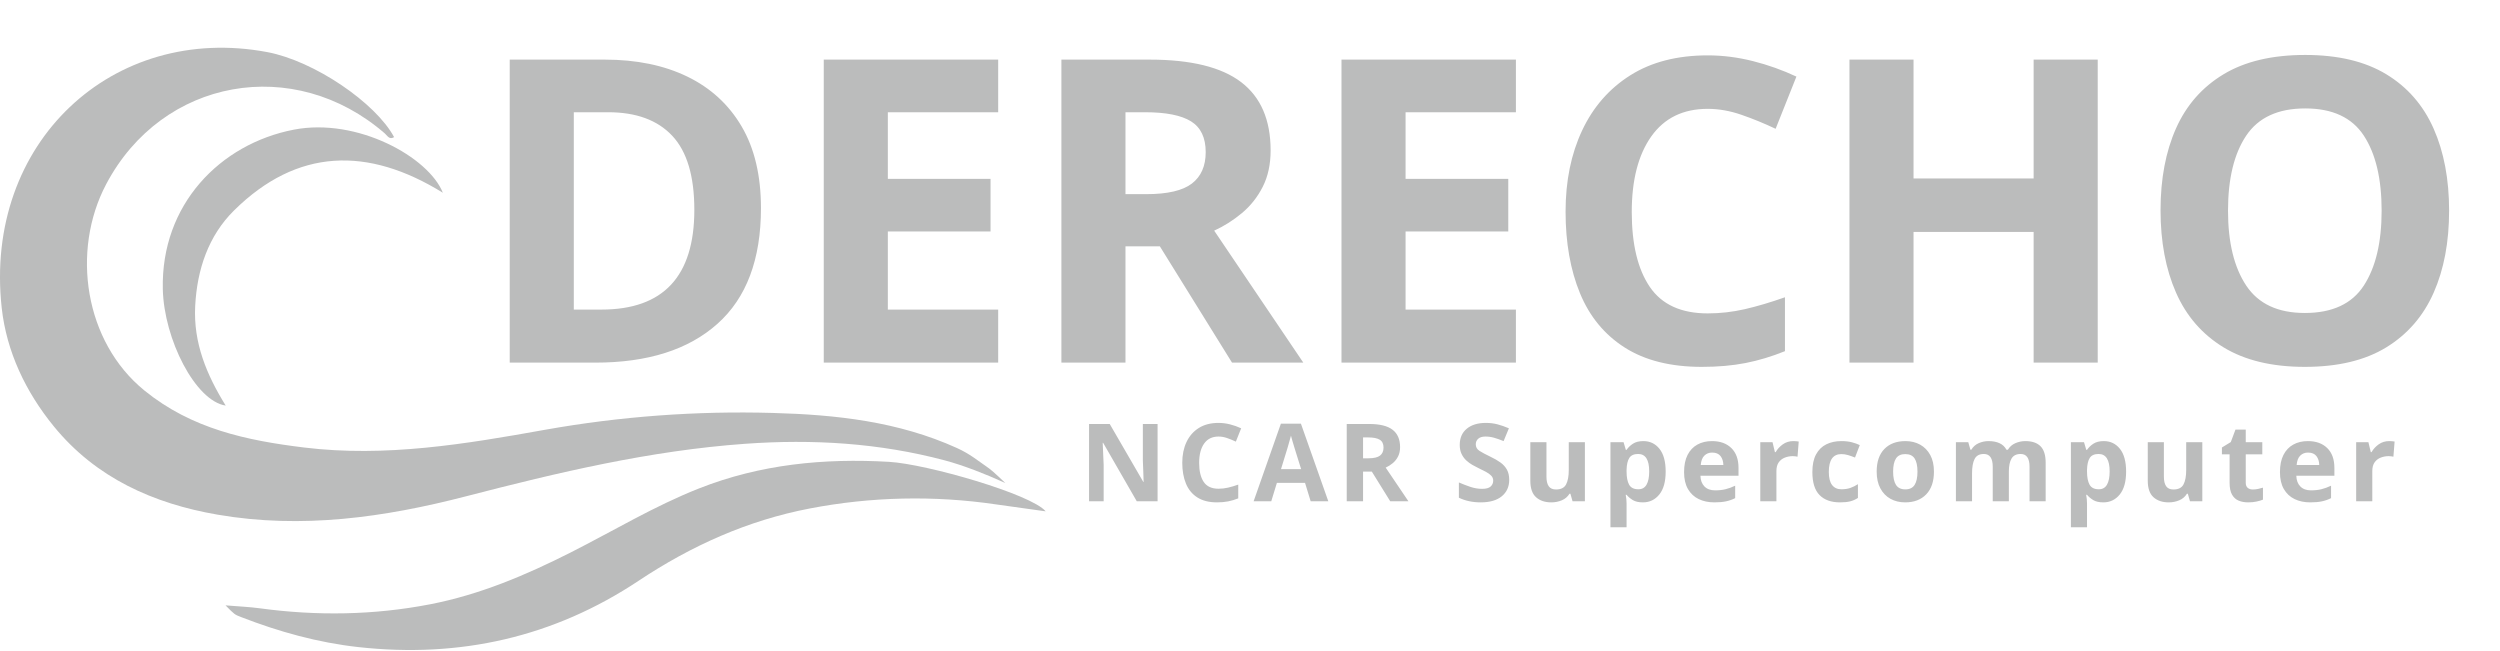
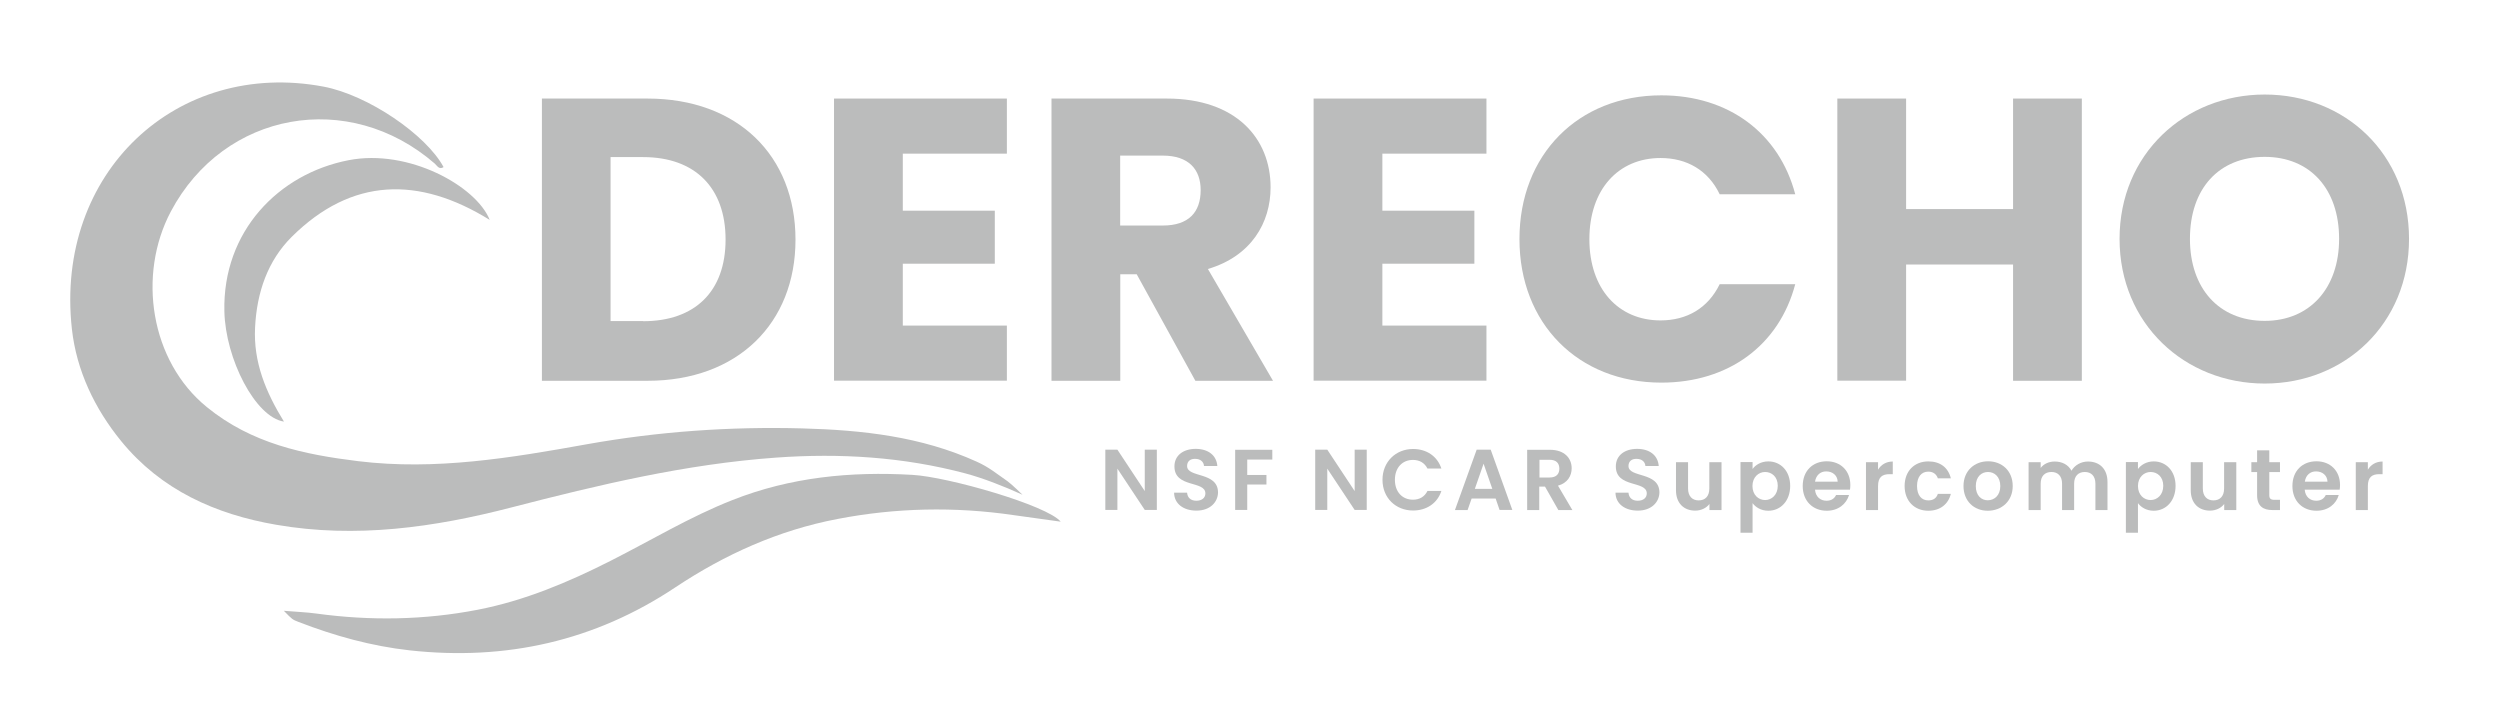
- <svg xmlns="http://www.w3.org/2000/svg" id="Layer_1" data-name="Layer 1" viewBox="0 0 2059.2 535.392">
-   <defs>
-     <style>.cls-1{font-size:349.545px;font-family:Poppins-ExtraBold, Poppins;font-weight:800;}.cls-1,.cls-2,.cls-3{fill:#BBBCBC;}.cls-2{font-size:89.175px;font-family:Poppins-SemiBold, Poppins;font-weight:600;letter-spacing:0.08em;}</style>
-   </defs>
-   <text class="cls-1" transform="translate(388.396 298.684)">DERECHO</text>
-   <text class="cls-2" transform="translate(889.005 412.901)">NCAR Supercomputer</text>
-   <path class="cls-3" d="M889.072,430.236c-16.477-7.494-34.423-14.542-49.824-18.641-53.912-14.346-108.758-17.663-164.486-13.671-78.421,5.618-154.206,23.652-229.95,43.272-67.061,17.372-135.279,27.069-204.6,15.094-52.877-9.134-100.192-30.263-134.84-72.71C82.3,355.314,66.424,322.2,62.439,285.952,47.465,149.731,154.061,51.4,281.129,75.282c38.8,7.293,89.439,41.894,104.514,70.045-3.892,2.46-5.585-1.236-7.588-2.978-74.663-64.937-183.3-45.8-229.534,41.686-29.119,55.1-17.874,129.866,31.437,169.974,38.934,31.667,84.284,41.2,131.559,46.975,67.159,8.211,133.013-2.864,198.738-14.654a919.111,919.111,0,0,1,187.373-13.81c51.976,1.394,103.338,7.035,151.563,28.866,10.863,4.918,17.081,10.283,26.794,17.022C879.06,420.542,889.072,430.236,889.072,430.236Z" transform="translate(-61.032 -32.381)" />
-   <path class="cls-3" d="M922.327,453.56c-15.539-2.166-28.279-3.875-41-5.728A458.183,458.183,0,0,0,728.02,451.21c-51.127,9.805-97.57,30.672-140.911,59.5-70.012,46.561-147.346,63.914-230.823,54.674-33.4-3.7-65.429-12.6-96.651-24.729-5.383-2.091-5.4-2.055-12.836-9.651,10.666.891,19.534,1.241,28.287,2.429,46.913,6.364,93.71,5.69,140.163-3.3,40.813-7.9,78.783-23.944,115.726-42.634,35.209-17.813,69.045-38.314,105.933-52.847,50.443-19.874,102.746-24.965,156.408-21.864C824.273,414.573,910.628,439.428,922.327,453.56Z" transform="translate(-61.032 -32.381)" />
-   <path class="cls-3" d="M425.8,191.156C364.058,152.941,305.829,154.3,253.81,205.731c-21.123,20.884-30.451,48.587-32.007,78.757-1.562,30.3,9.368,56.516,25.137,81.974-24.947-3.782-50.861-54.617-51.807-95.941-1.593-69.538,47.1-119.589,107.955-131.351C355.326,129.075,414.176,161.857,425.8,191.156Z" transform="translate(-61.032 -32.381)" />
+ <svg xmlns="http://www.w3.org/2000/svg" version="1.1" id="Layer_1" x="0px" y="0px" viewBox="0 0 2173.8 612" style="enable-background:new 0 0 2173.8 612;" xml:space="preserve">
+   <style type="text/css">
+ 	.st0{enable-background:new    ;}
+ 	.st1{fill:#BBBCBC;}
+ </style>
+   <g class="st0">
+     <path class="st1" d="M691.7,208.4c0,72.7-50.3,122.7-128.6,122.7h-91.9V85.7H563C641.3,85.7,691.7,135.3,691.7,208.4z M559.2,279.3   c45.1,0,71.7-25.9,71.7-71s-26.6-71.7-71.7-71.7h-28.3v142.6H559.2z" />
+     <path class="st1" d="M875.5,133.6H785v49.6h80v46.1h-80v53.8h90.5v47.9H725.2V85.7h150.3V133.6z" />
+     <path class="st1" d="M1014.6,85.7c60.1,0,90.2,34.6,90.2,77.2c0,30.8-16.8,59.8-54.5,71l56.6,97.2h-67.5l-51-92.6h-14.3v92.6h-59.8   V85.7H1014.6z M1011.1,135.3h-37.1v60.8h37.1c22.4,0,32.9-11.5,32.9-30.8C1044,147.2,1033.5,135.3,1011.1,135.3z" />
+     <path class="st1" d="M1292.5,133.6H1202v49.6h80v46.1h-80v53.8h90.5v47.9h-150.3V85.7h150.3V133.6z" />
+     <path class="st1" d="M1444.6,82.9c58.4,0,102.4,32.9,116.4,86h-65.7c-10.1-21-28.7-31.5-51.4-31.5c-36.7,0-61.9,27.3-61.9,70.6   s25.2,70.6,61.9,70.6c22.7,0,41.2-10.5,51.4-31.5h65.7c-14,53.1-58,85.6-116.4,85.6c-72.4,0-123.4-51.4-123.4-124.8   S1372.2,82.9,1444.6,82.9z" />
+     <path class="st1" d="M1750.4,230h-93v101h-59.8V85.7h59.8v96.1h93V85.7h59.8v245.4h-59.8V230z" />
+     <path class="st1" d="M1969.2,333.5c-69.6,0-126.2-52.1-126.2-125.8s56.6-125.5,126.2-125.5c69.9,0,125.5,51.7,125.5,125.5   S2038.8,333.5,1969.2,333.5z M1969.2,279c39.1,0,64.7-28.3,64.7-71.3c0-43.7-25.5-71.3-64.7-71.3c-39.8,0-65,27.6-65,71.3   C1904.2,250.7,1929.4,279,1969.2,279z" />
+   </g>
+   <g class="st0">
+     <path class="st1" d="M1005.9,391v52.4h-10.5l-23.8-35.9v35.9h-10.5V391h10.5l23.8,36v-36H1005.9z" />
+     <path class="st1" d="M1040.3,444c-10.9,0-19.3-5.7-19.4-15.6h11.3c0.3,4.2,3.1,7,8,7c5,0,7.9-2.6,7.9-6.4c0-11.3-27-4.5-26.9-23.5   c0-9.5,7.7-15.2,18.5-15.2c10.7,0,18.1,5.5,18.8,14.9h-11.6c-0.2-3.5-3-6.2-7.5-6.2c-4.1-0.2-7.2,1.9-7.2,6.2   c0,10.5,26.9,4.7,26.9,23.1C1058.9,436.6,1052.3,444,1040.3,444z" />
+     <path class="st1" d="M1074,391.1h32.3v8.5h-21.8V413h16.7v8.3h-16.7v22.1H1074V391.1z" />
+     <path class="st1" d="M1188.4,391v52.4h-10.5l-23.8-35.9v35.9h-10.5V391h10.5l23.8,36v-36H1188.4z" />
+     <path class="st1" d="M1228.7,390.4c11.6,0,21.1,6.2,24.6,17h-12.1c-2.5-5-7-7.5-12.6-7.5c-9.2,0-15.7,6.7-15.7,17.3   c0,10.6,6.5,17.3,15.7,17.3c5.6,0,10.1-2.5,12.6-7.6h12.1c-3.5,10.8-13,17-24.6,17c-15.1,0-26.6-11-26.6-26.7   S1213.7,390.4,1228.7,390.4z" />
+     <path class="st1" d="M1300.5,433.5h-20.9l-3.5,10h-11L1284,391h12.2l18.8,52.4h-11.1L1300.5,433.5z M1290,403.2l-7.6,21.9h15.2   L1290,403.2z" />
+     <path class="st1" d="M1347.7,391.1c12.6,0,18.9,7.3,18.9,16.1c0,6.4-3.5,12.8-11.9,15.1l12.5,21.2h-12.2l-11.6-20.4h-5v20.4h-10.5   v-52.4H1347.7z M1347.4,399.8h-8.8v15.4h8.8c5.9,0,8.5-3.1,8.5-7.8C1355.8,402.7,1353.2,399.8,1347.4,399.8z" />
+     <path class="st1" d="M1424.1,444c-10.9,0-19.3-5.7-19.4-15.6h11.3c0.3,4.2,3.1,7,8,7c5,0,7.9-2.6,7.9-6.4c0-11.3-27-4.5-26.9-23.5   c0-9.5,7.7-15.2,18.5-15.2c10.7,0,18.1,5.5,18.8,14.9h-11.6c-0.2-3.5-3-6.2-7.5-6.2c-4.1-0.2-7.2,1.9-7.2,6.2   c0,10.5,26.9,4.7,26.9,23.1C1442.7,436.6,1436,444,1424.1,444z" />
+     <path class="st1" d="M1497,443.5h-10.6v-5.3c-2.6,3.5-7.2,5.8-12.4,5.8c-9.7,0-16.7-6.3-16.7-17.7v-24.4h10.5v22.9   c0,6.7,3.7,10.3,9.2,10.3c5.7,0,9.3-3.6,9.3-10.3v-22.9h10.6V443.5z" />
+     <path class="st1" d="M1537.6,401.2c10.7,0,19,8.3,19,21.3s-8.3,21.6-19,21.6c-6.5,0-11.2-3.2-13.7-6.6v25.7h-10.5v-61.4h10.5v6   C1526.3,404.4,1531.1,401.2,1537.6,401.2z M1534.8,410.4c-5.6,0-11,4.4-11,12.2s5.3,12.2,11,12.2c5.7,0,11-4.5,11-12.4   S1540.5,410.4,1534.8,410.4z" />
+     <path class="st1" d="M1588.4,444.1c-12.1,0-20.9-8.4-20.9-21.5c0-13.1,8.6-21.5,20.9-21.5c12,0,20.5,8.2,20.5,20.6   c0,1.4-0.1,2.7-0.3,4.1h-30.4c0.5,6.2,4.7,9.6,10,9.6c4.5,0,7-2.2,8.3-5h11.3C1605.5,438.1,1598.6,444.1,1588.4,444.1z    M1578.2,418.8h19.7c-0.2-5.5-4.5-8.9-9.9-8.9C1583,409.8,1579.1,413.1,1578.2,418.8z" />
+     <path class="st1" d="M1633,443.5h-10.5v-41.6h10.5v6.5c2.6-4.3,7-7.1,12.8-7.1v11h-2.8c-6.2,0-10,2.4-10,10.4V443.5z" />
+     <path class="st1" d="M1676.7,401.2c10.4,0,17.3,5.4,19.6,14.7h-11.3c-1.2-3.5-4-5.8-8.3-5.8c-5.9,0-9.8,4.4-9.8,12.5   c0,8.1,3.9,12.5,9.8,12.5c4.4,0,7.1-2,8.3-5.7h11.3c-2.2,8.9-9.2,14.7-19.6,14.7c-12,0-20.6-8.4-20.6-21.5   S1664.7,401.2,1676.7,401.2z" />
+     <path class="st1" d="M1728.4,444.1c-12,0-21.1-8.4-21.1-21.5c0-13.1,9.4-21.5,21.4-21.5c12,0,21.4,8.3,21.4,21.5   C1750.1,435.7,1740.5,444.1,1728.4,444.1z M1728.4,435c5.6,0,10.9-4.1,10.9-12.3c0-8.3-5.2-12.3-10.7-12.3c-5.6,0-10.6,4-10.6,12.3   C1718,430.9,1722.8,435,1728.4,435z" />
+     <path class="st1" d="M1822,420.5c0-6.6-3.7-10.1-9.2-10.1c-5.6,0-9.3,3.5-9.3,10.1v23H1793v-23c0-6.6-3.7-10.1-9.2-10.1   c-5.7,0-9.4,3.5-9.4,10.1v23h-10.5v-41.6h10.5v5c2.6-3.5,7.1-5.6,12.2-5.6c6.5,0,11.8,2.8,14.6,8c2.7-4.7,8.2-8,14.3-8   c10,0,17,6.3,17,17.8v24.4H1822V420.5z" />
+     <path class="st1" d="M1872.7,401.2c10.7,0,19,8.3,19,21.3s-8.3,21.6-19,21.6c-6.5,0-11.2-3.2-13.7-6.6v25.7h-10.5v-61.4h10.5v6   C1861.5,404.4,1866.3,401.2,1872.7,401.2z M1870,410.4c-5.6,0-11,4.4-11,12.2s5.3,12.2,11,12.2c5.7,0,11-4.5,11-12.4   S1875.7,410.4,1870,410.4z" />
+     <path class="st1" d="M1944.6,443.5H1934v-5.3c-2.6,3.5-7.2,5.8-12.4,5.8c-9.7,0-16.7-6.3-16.7-17.7v-24.4h10.5v22.9   c0,6.7,3.7,10.3,9.2,10.3c5.7,0,9.3-3.6,9.3-10.3v-22.9h10.6V443.5z" />
+     <path class="st1" d="M1962.6,410.5h-5v-8.6h5v-10.3h10.6v10.3h9.3v8.6h-9.3v20.1c0,2.8,1.1,4,4.4,4h4.9v8.9h-6.6   c-8,0-13.3-3.4-13.3-12.9V410.5z" />
+     <path class="st1" d="M2014.2,444.1c-12.1,0-20.9-8.4-20.9-21.5c0-13.1,8.6-21.5,20.9-21.5c12,0,20.5,8.2,20.5,20.6   c0,1.4-0.1,2.7-0.3,4.1H2004c0.5,6.2,4.7,9.6,10,9.6c4.5,0,7-2.2,8.3-5h11.3C2031.4,438.1,2024.5,444.1,2014.2,444.1z    M2004.1,418.8h19.7c-0.2-5.5-4.5-8.9-9.9-8.9C2008.9,409.8,2004.9,413.1,2004.1,418.8z" />
+     <path class="st1" d="M2058.9,443.5h-10.5v-41.6h10.5v6.5c2.6-4.3,7-7.1,12.8-7.1v11h-2.8c-6.2,0-10,2.4-10,10.4V443.5z" />
+   </g>
+   <path class="st1" d="M889.1,430.2c-16.5-7.5-34.4-14.5-49.8-18.6c-53.9-14.3-108.8-17.7-164.5-13.7c-78.4,5.6-154.2,23.7-230,43.3  c-67.1,17.4-135.3,27.1-204.6,15.1c-52.9-9.1-100.2-30.3-134.8-72.7c-23.1-28.3-38.9-61.4-42.9-97.6  c-15-136.2,91.6-234.6,218.7-210.7c38.8,7.3,89.4,41.9,104.5,70c-3.9,2.5-5.6-1.2-7.6-3C303.4,77.4,194.8,96.6,148.5,184  c-29.1,55.1-17.9,129.9,31.4,170c38.9,31.7,84.3,41.2,131.6,47c67.2,8.2,133-2.9,198.7-14.7c62-11.1,124.5-15.5,187.4-13.8  c52,1.4,103.3,7,151.6,28.9c10.9,4.9,17.1,10.3,26.8,17C879.1,420.5,889.1,430.2,889.1,430.2L889.1,430.2z" />
+   <path class="st1" d="M922.3,453.6c-15.5-2.2-28.3-3.9-41-5.7c-51.3-7.5-102.5-6.4-153.3,3.4c-51.1,9.8-97.6,30.7-140.9,59.5  c-70,46.6-147.3,63.9-230.8,54.7c-33.4-3.7-65.4-12.6-96.7-24.7c-5.4-2.1-5.4-2.1-12.8-9.7c10.7,0.9,19.5,1.2,28.3,2.4  c46.9,6.4,93.7,5.7,140.2-3.3c40.8-7.9,78.8-23.9,115.7-42.6c35.2-17.8,69-38.3,105.9-52.8c50.4-19.9,102.7-25,156.4-21.9  C824.3,414.6,910.6,439.4,922.3,453.6L922.3,453.6z" />
+   <path class="st1" d="M425.8,191.2c-61.7-38.2-120-36.9-172,14.6c-21.1,20.9-30.5,48.6-32,78.8c-1.6,30.3,9.4,56.5,25.1,82  c-24.9-3.8-50.9-54.6-51.8-95.9c-1.6-69.5,47.1-119.6,108-131.4C355.3,129.1,414.2,161.9,425.8,191.2z" />
</svg>
